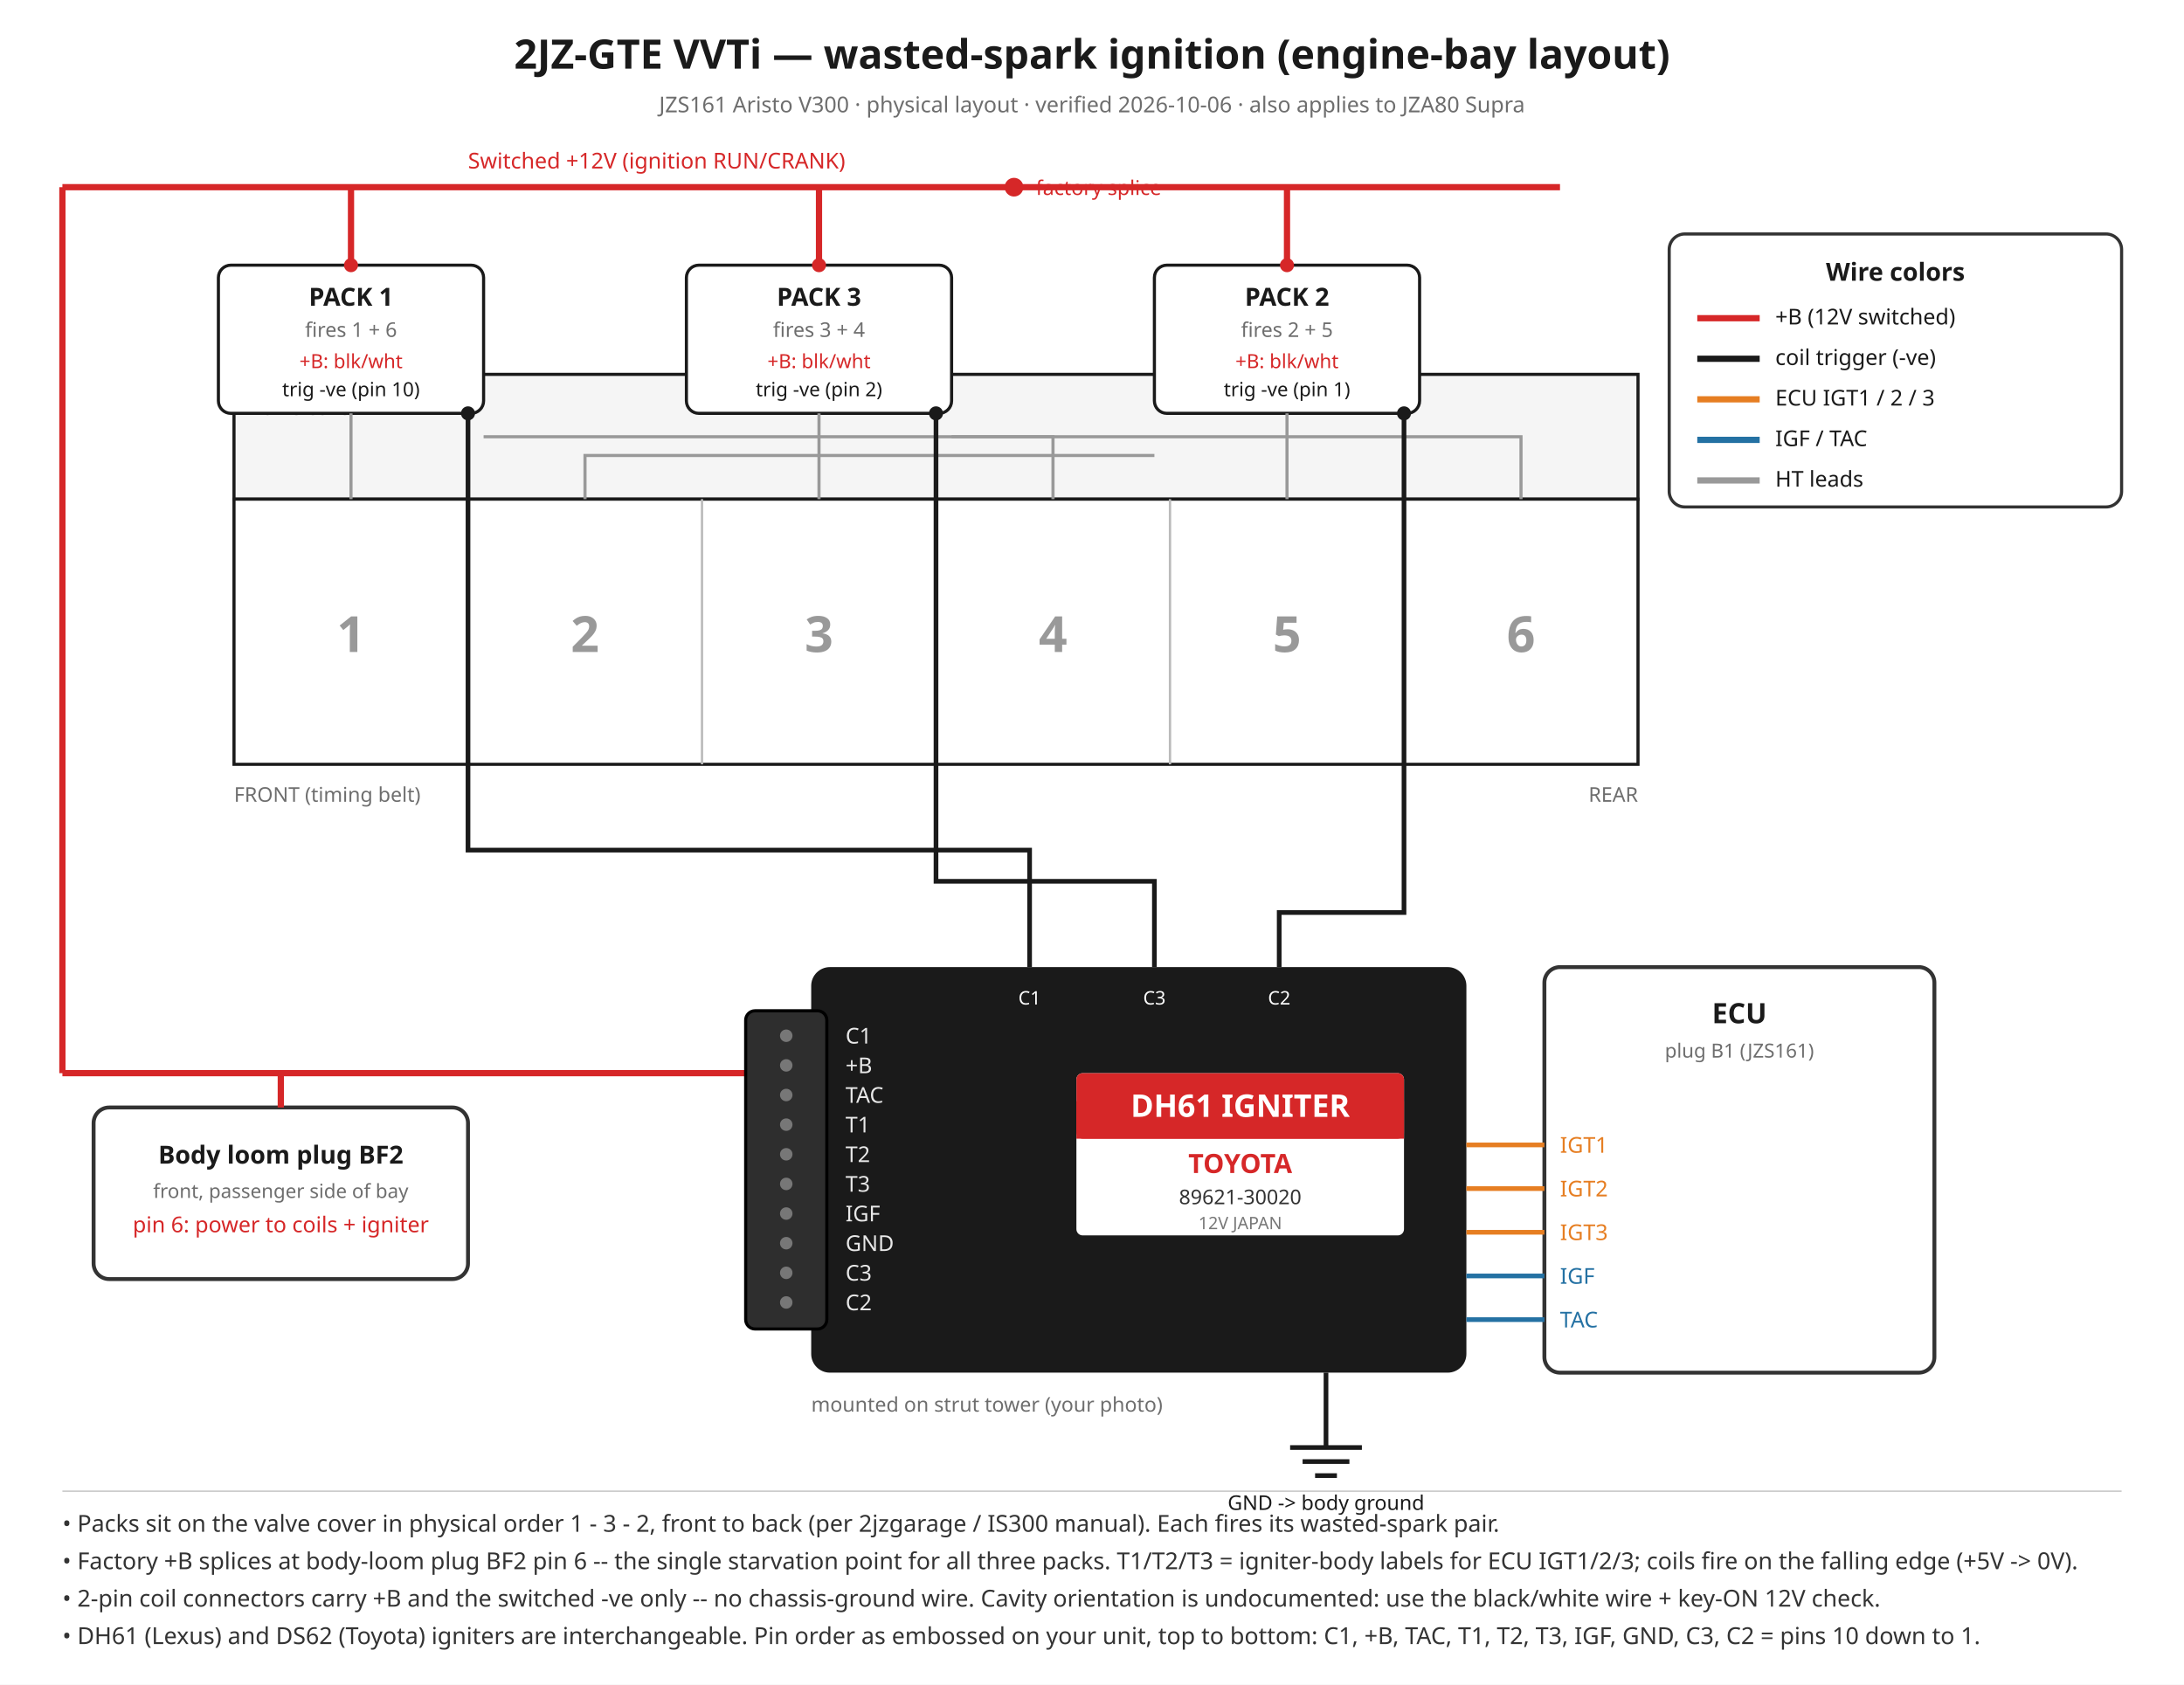
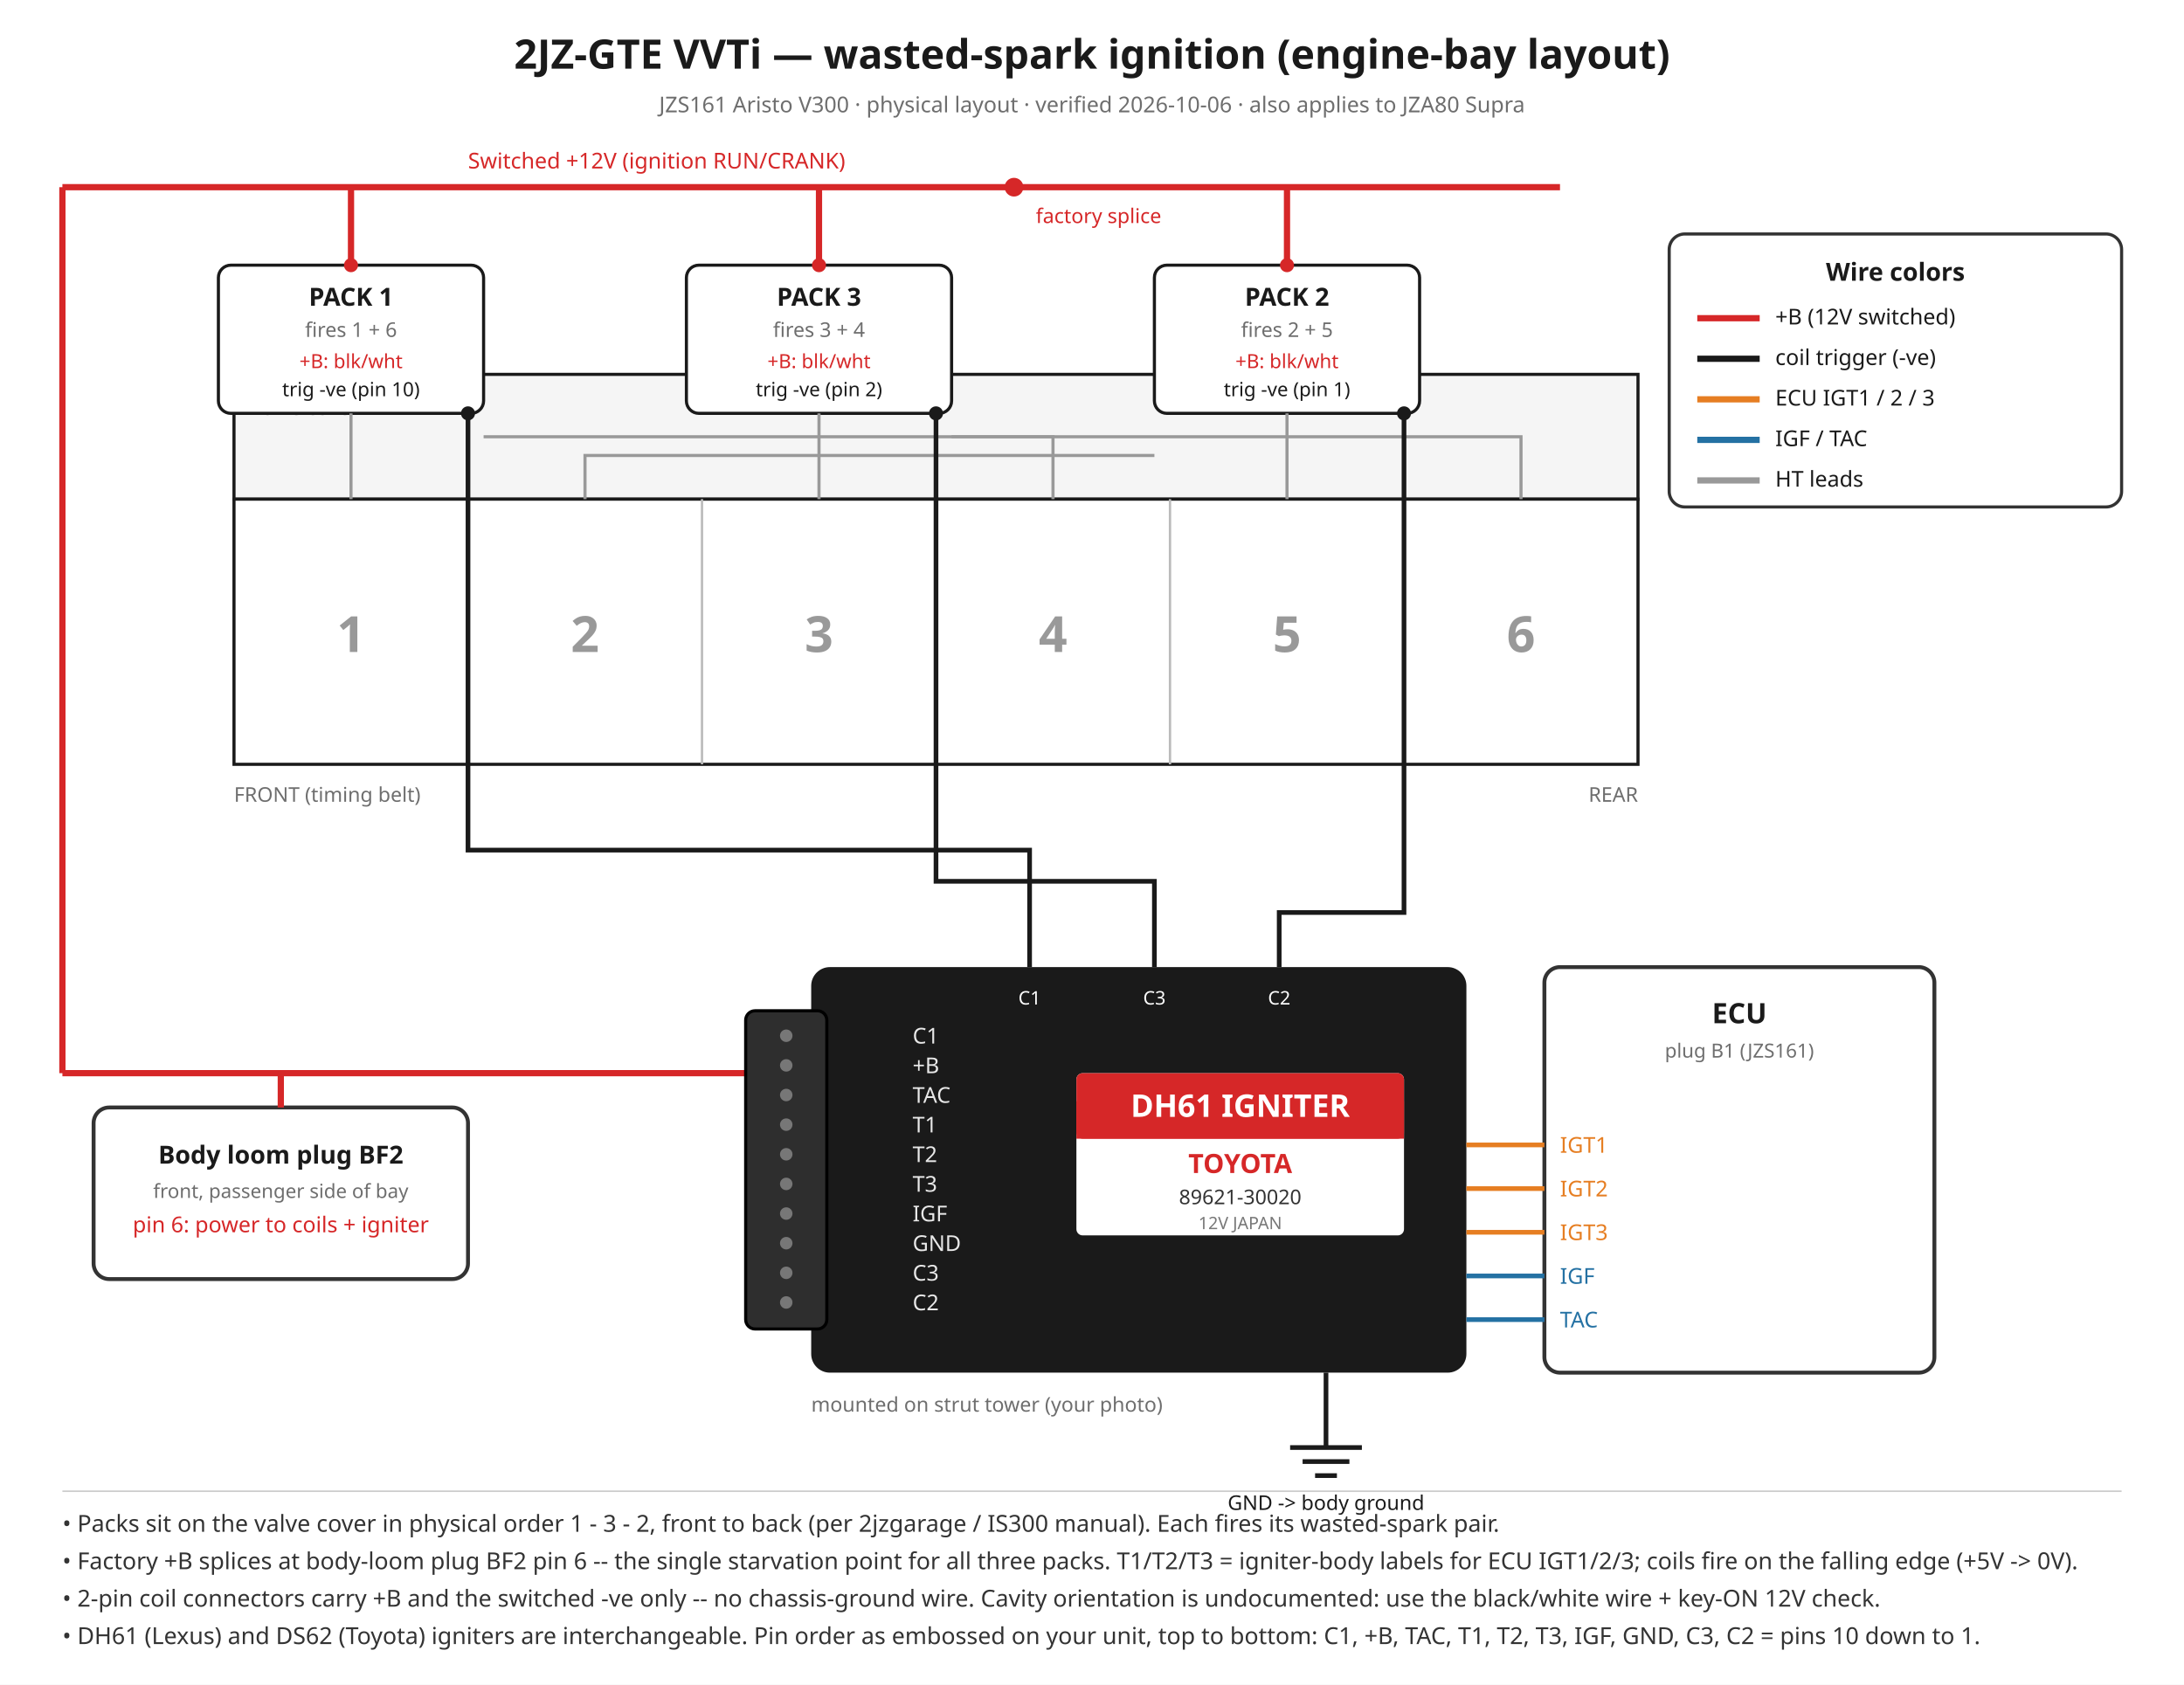
<svg xmlns="http://www.w3.org/2000/svg" width="1400" height="1080" viewBox="0 0 1400 1080">
  <rect x="0" y="0" width="1400" height="1080" fill="#ffffff" />
  <text x="700" y="44" text-anchor="middle" font-family="sans-serif" font-size="26" fill="#1a1a1a" font-weight="bold">2JZ-GTE VVTi — wasted-spark ignition (engine-bay layout)</text>
  <text x="700" y="72" text-anchor="middle" font-family="sans-serif" font-size="14" fill="#6e6e6e">JZS161 Aristo V300 · physical layout · verified 2026-10-06 · also applies to JZA80 Supra</text>
  <rect x="60" y="710" width="240" height="110" rx="10" fill="#ffffff" stroke="#333333" stroke-width="2.5" />
  <text x="180.0" y="746" text-anchor="middle" font-family="sans-serif" font-size="16" fill="#1a1a1a" font-weight="bold">Body loom plug BF2</text>
  <text x="180.0" y="768" text-anchor="middle" font-family="sans-serif" font-size="12.5" fill="#6e6e6e">front, passenger side of bay</text>
  <text x="180.0" y="790" text-anchor="middle" font-family="sans-serif" font-size="14" fill="#d62728">pin 6: power to coils + igniter</text>
  <line x1="180" y1="710" x2="180" y2="688" stroke="#d62728" stroke-width="4" />
  <line x1="40" y1="120" x2="1000" y2="120" stroke="#d62728" stroke-width="4" />
  <text x="300" y="108" text-anchor="start" font-family="sans-serif" font-size="14" fill="#d62728">Switched +12V (ignition RUN/CRANK)</text>
  <circle cx="650" cy="120" r="6" fill="#d62728" />
-   <text x="664" y="125" text-anchor="start" font-family="sans-serif" font-size="13" fill="#d62728">factory splice</text>
+   <text x="664" y="143" text-anchor="start" font-family="sans-serif" font-size="13" fill="#d62728">factory splice</text>
  <line x1="40" y1="120" x2="40" y2="688" stroke="#d62728" stroke-width="4" />
  <line x1="40" y1="688" x2="478" y2="688" stroke="#d62728" stroke-width="4" />
  <line x1="225" y1="120" x2="225" y2="170" stroke="#d62728" stroke-width="4" />
  <line x1="525" y1="120" x2="525" y2="170" stroke="#d62728" stroke-width="4" />
  <line x1="825" y1="120" x2="825" y2="170" stroke="#d62728" stroke-width="4" />
  <rect x="150" y="240" width="900" height="80" fill="#f5f5f5" stroke="#1a1a1a" stroke-width="2" />
  <text x="162" y="266" text-anchor="start" font-family="sans-serif" font-size="13" fill="#6e6e6e">valve cover</text>
  <rect x="150" y="320" width="900" height="170" fill="#ffffff" stroke="#1a1a1a" stroke-width="2" />
  <line x1="300" y1="320" x2="300" y2="490" stroke="#bbbbbb" stroke-width="1.5" />
  <line x1="450" y1="320" x2="450" y2="490" stroke="#bbbbbb" stroke-width="1.5" />
  <line x1="600" y1="320" x2="600" y2="490" stroke="#bbbbbb" stroke-width="1.5" />
  <line x1="750" y1="320" x2="750" y2="490" stroke="#bbbbbb" stroke-width="1.5" />
  <line x1="900" y1="320" x2="900" y2="490" stroke="#bbbbbb" stroke-width="1.5" />
  <text x="225" y="418" text-anchor="middle" font-family="sans-serif" font-size="32" fill="#999999" font-weight="bold">1</text>
  <text x="375" y="418" text-anchor="middle" font-family="sans-serif" font-size="32" fill="#999999" font-weight="bold">2</text>
  <text x="525" y="418" text-anchor="middle" font-family="sans-serif" font-size="32" fill="#999999" font-weight="bold">3</text>
  <text x="675" y="418" text-anchor="middle" font-family="sans-serif" font-size="32" fill="#999999" font-weight="bold">4</text>
  <text x="825" y="418" text-anchor="middle" font-family="sans-serif" font-size="32" fill="#999999" font-weight="bold">5</text>
  <text x="975" y="418" text-anchor="middle" font-family="sans-serif" font-size="32" fill="#999999" font-weight="bold">6</text>
  <text x="150" y="514" text-anchor="start" font-family="sans-serif" font-size="13" fill="#6e6e6e">FRONT (timing belt)</text>
  <text x="1050" y="514" text-anchor="end" font-family="sans-serif" font-size="13" fill="#6e6e6e">REAR</text>
  <rect x="140" y="170" width="170" height="95" rx="8" fill="#ffffff" stroke="#1a1a1a" stroke-width="2" />
  <text x="225" y="196" text-anchor="middle" font-family="sans-serif" font-size="16" fill="#1a1a1a" font-weight="bold">PACK 1</text>
  <text x="225" y="216" text-anchor="middle" font-family="sans-serif" font-size="13" fill="#6e6e6e">fires 1 + 6</text>
  <text x="225" y="236" text-anchor="middle" font-family="sans-serif" font-size="12.5" fill="#d62728">+B: blk/wht</text>
  <text x="225" y="254" text-anchor="middle" font-family="sans-serif" font-size="12.5" fill="#1a1a1a">trig -ve (pin 10)</text>
  <circle cx="225" cy="170" r="4.5" fill="#d62728" />
  <circle cx="300" cy="265" r="4.5" fill="#1a1a1a" />
  <rect x="440" y="170" width="170" height="95" rx="8" fill="#ffffff" stroke="#1a1a1a" stroke-width="2" />
  <text x="525" y="196" text-anchor="middle" font-family="sans-serif" font-size="16" fill="#1a1a1a" font-weight="bold">PACK 3</text>
  <text x="525" y="216" text-anchor="middle" font-family="sans-serif" font-size="13" fill="#6e6e6e">fires 3 + 4</text>
  <text x="525" y="236" text-anchor="middle" font-family="sans-serif" font-size="12.5" fill="#d62728">+B: blk/wht</text>
  <text x="525" y="254" text-anchor="middle" font-family="sans-serif" font-size="12.5" fill="#1a1a1a">trig -ve (pin 2)</text>
  <circle cx="525" cy="170" r="4.5" fill="#d62728" />
  <circle cx="600" cy="265" r="4.5" fill="#1a1a1a" />
  <rect x="740" y="170" width="170" height="95" rx="8" fill="#ffffff" stroke="#1a1a1a" stroke-width="2" />
  <text x="825" y="196" text-anchor="middle" font-family="sans-serif" font-size="16" fill="#1a1a1a" font-weight="bold">PACK 2</text>
  <text x="825" y="216" text-anchor="middle" font-family="sans-serif" font-size="13" fill="#6e6e6e">fires 2 + 5</text>
  <text x="825" y="236" text-anchor="middle" font-family="sans-serif" font-size="12.5" fill="#d62728">+B: blk/wht</text>
  <text x="825" y="254" text-anchor="middle" font-family="sans-serif" font-size="12.5" fill="#1a1a1a">trig -ve (pin 1)</text>
  <circle cx="825" cy="170" r="4.5" fill="#d62728" />
  <circle cx="900" cy="265" r="4.5" fill="#1a1a1a" />
  <line x1="225" y1="265" x2="225" y2="320" stroke="#999999" stroke-width="2" />
  <polyline points="310,280 975,280 975,320" fill="none" stroke="#999999" stroke-width="2" />
  <line x1="525" y1="265" x2="525" y2="320" stroke="#999999" stroke-width="2" />
  <polyline points="610,280 675,280 675,320" fill="none" stroke="#999999" stroke-width="2" />
  <line x1="825" y1="265" x2="825" y2="320" stroke="#999999" stroke-width="2" />
  <polyline points="740,292 375,292 375,320" fill="none" stroke="#999999" stroke-width="2" />
  <polyline points="300,265 300,545 660,545 660,620" fill="none" stroke="#1a1a1a" stroke-width="3" />
  <polyline points="600,265 600,565 740,565 740,620" fill="none" stroke="#1a1a1a" stroke-width="3" />
  <polyline points="900,265 900,585 820,585 820,620" fill="none" stroke="#1a1a1a" stroke-width="3" />
  <rect x="520" y="620" width="420" height="260" rx="12" fill="#1a1a1a" />
  <rect x="478" y="648" width="52" height="204" rx="6" fill="#2e2e2e" stroke="#000000" stroke-width="2" />
  <circle cx="504" cy="664" r="4" fill="#777777" />
  <circle cx="504" cy="683" r="4" fill="#777777" />
  <circle cx="504" cy="702" r="4" fill="#777777" />
  <circle cx="504" cy="721" r="4" fill="#777777" />
  <circle cx="504" cy="740" r="4" fill="#777777" />
  <circle cx="504" cy="759" r="4" fill="#777777" />
  <circle cx="504" cy="778" r="4" fill="#777777" />
  <circle cx="504" cy="797" r="4" fill="#777777" />
  <circle cx="504" cy="816" r="4" fill="#777777" />
  <circle cx="504" cy="835" r="4" fill="#777777" />
-   <text x="542" y="669" text-anchor="start" font-family="sans-serif" font-size="14" fill="#e8e8e8">C1</text>
-   <text x="542" y="688" text-anchor="start" font-family="sans-serif" font-size="14" fill="#e8e8e8">+B</text>
-   <text x="542" y="707" text-anchor="start" font-family="sans-serif" font-size="14" fill="#e8e8e8">TAC</text>
-   <text x="542" y="726" text-anchor="start" font-family="sans-serif" font-size="14" fill="#e8e8e8">T1</text>
-   <text x="542" y="745" text-anchor="start" font-family="sans-serif" font-size="14" fill="#e8e8e8">T2</text>
-   <text x="542" y="764" text-anchor="start" font-family="sans-serif" font-size="14" fill="#e8e8e8">T3</text>
-   <text x="542" y="783" text-anchor="start" font-family="sans-serif" font-size="14" fill="#e8e8e8">IGF</text>
-   <text x="542" y="802" text-anchor="start" font-family="sans-serif" font-size="14" fill="#e8e8e8">GND</text>
-   <text x="542" y="821" text-anchor="start" font-family="sans-serif" font-size="14" fill="#e8e8e8">C3</text>
-   <text x="542" y="840" text-anchor="start" font-family="sans-serif" font-size="14" fill="#e8e8e8">C2</text>
+   <text x="585" y="669" text-anchor="start" font-family="sans-serif" font-size="14" fill="#e8e8e8">C1</text>
+   <text x="585" y="688" text-anchor="start" font-family="sans-serif" font-size="14" fill="#e8e8e8">+B</text>
+   <text x="585" y="707" text-anchor="start" font-family="sans-serif" font-size="14" fill="#e8e8e8">TAC</text>
+   <text x="585" y="726" text-anchor="start" font-family="sans-serif" font-size="14" fill="#e8e8e8">T1</text>
+   <text x="585" y="745" text-anchor="start" font-family="sans-serif" font-size="14" fill="#e8e8e8">T2</text>
+   <text x="585" y="764" text-anchor="start" font-family="sans-serif" font-size="14" fill="#e8e8e8">T3</text>
+   <text x="585" y="783" text-anchor="start" font-family="sans-serif" font-size="14" fill="#e8e8e8">IGF</text>
+   <text x="585" y="802" text-anchor="start" font-family="sans-serif" font-size="14" fill="#e8e8e8">GND</text>
+   <text x="585" y="821" text-anchor="start" font-family="sans-serif" font-size="14" fill="#e8e8e8">C3</text>
+   <text x="585" y="840" text-anchor="start" font-family="sans-serif" font-size="14" fill="#e8e8e8">C2</text>
  <rect x="690" y="688" width="210" height="104" rx="4" fill="#ffffff" />
  <rect x="690" y="688" width="210" height="42" rx="4" fill="#d62728" />
  <rect x="690" y="706" width="210" height="24" fill="#d62728" />
  <text x="795" y="716" text-anchor="middle" font-family="sans-serif" font-size="20" fill="#ffffff" font-weight="bold">DH61 IGNITER</text>
  <text x="795" y="752" text-anchor="middle" font-family="sans-serif" font-size="17" fill="#d62728" font-weight="bold">TOYOTA</text>
  <text x="795" y="772" text-anchor="middle" font-family="sans-serif" font-size="13" fill="#333333">89621-30020</text>
  <text x="795" y="788" text-anchor="middle" font-family="sans-serif" font-size="11" fill="#777777">12V   JAPAN</text>
  <text x="660" y="644" text-anchor="middle" font-family="sans-serif" font-size="12" fill="#ffffff">C1</text>
  <text x="740" y="644" text-anchor="middle" font-family="sans-serif" font-size="12" fill="#ffffff">C3</text>
  <text x="820" y="644" text-anchor="middle" font-family="sans-serif" font-size="12" fill="#ffffff">C2</text>
  <line x1="850" y1="880" x2="850" y2="928" stroke="#1a1a1a" stroke-width="3" />
  <line x1="827.0" y1="928" x2="873.0" y2="928" stroke="#1a1a1a" stroke-width="3" />
  <line x1="835.0" y1="937" x2="865.0" y2="937" stroke="#1a1a1a" stroke-width="3" />
  <line x1="843.0" y1="946" x2="857.0" y2="946" stroke="#1a1a1a" stroke-width="3" />
  <text x="850" y="968" text-anchor="middle" font-family="sans-serif" font-size="13" fill="#1a1a1a">GND -&gt; body ground</text>
  <text x="520" y="905" text-anchor="start" font-family="sans-serif" font-size="13" fill="#6e6e6e">mounted on strut tower (your photo)</text>
  <rect x="990" y="620" width="250" height="260" rx="10" fill="#ffffff" stroke="#333333" stroke-width="2.5" />
  <text x="1115.0" y="656" text-anchor="middle" font-family="sans-serif" font-size="18" fill="#1a1a1a" font-weight="bold">ECU</text>
  <text x="1115.0" y="678" text-anchor="middle" font-family="sans-serif" font-size="12.5" fill="#6e6e6e">plug B1 (JZS161)</text>
  <line x1="940" y1="734" x2="990" y2="734" stroke="#e67e22" stroke-width="3" />
  <text x="1000" y="739" text-anchor="start" font-family="sans-serif" font-size="14" fill="#e67e22">IGT1</text>
  <line x1="940" y1="762" x2="990" y2="762" stroke="#e67e22" stroke-width="3" />
  <text x="1000" y="767" text-anchor="start" font-family="sans-serif" font-size="14" fill="#e67e22">IGT2</text>
  <line x1="940" y1="790" x2="990" y2="790" stroke="#e67e22" stroke-width="3" />
  <text x="1000" y="795" text-anchor="start" font-family="sans-serif" font-size="14" fill="#e67e22">IGT3</text>
  <line x1="940" y1="818" x2="990" y2="818" stroke="#2471a3" stroke-width="3" />
  <text x="1000" y="823" text-anchor="start" font-family="sans-serif" font-size="14" fill="#2471a3">IGF</text>
  <line x1="940" y1="846" x2="990" y2="846" stroke="#2471a3" stroke-width="3" />
  <text x="1000" y="851" text-anchor="start" font-family="sans-serif" font-size="14" fill="#2471a3">TAC</text>
  <rect x="1070" y="150" width="290" height="175" rx="10" fill="#ffffff" stroke="#333333" stroke-width="2" />
  <text x="1215" y="180" text-anchor="middle" font-family="sans-serif" font-size="16" fill="#1a1a1a" font-weight="bold">Wire colors</text>
  <line x1="1088" y1="204" x2="1128" y2="204" stroke="#d62728" stroke-width="4" />
  <text x="1138" y="208" text-anchor="start" font-family="sans-serif" font-size="14" fill="#1a1a1a">+B (12V switched)</text>
  <line x1="1088" y1="230" x2="1128" y2="230" stroke="#1a1a1a" stroke-width="4" />
  <text x="1138" y="234" text-anchor="start" font-family="sans-serif" font-size="14" fill="#1a1a1a">coil trigger (-ve)</text>
  <line x1="1088" y1="256" x2="1128" y2="256" stroke="#e67e22" stroke-width="4" />
  <text x="1138" y="260" text-anchor="start" font-family="sans-serif" font-size="14" fill="#1a1a1a">ECU IGT1 / 2 / 3</text>
  <line x1="1088" y1="282" x2="1128" y2="282" stroke="#2471a3" stroke-width="4" />
  <text x="1138" y="286" text-anchor="start" font-family="sans-serif" font-size="14" fill="#1a1a1a">IGF / TAC</text>
  <line x1="1088" y1="308" x2="1128" y2="308" stroke="#999999" stroke-width="4" />
  <text x="1138" y="312" text-anchor="start" font-family="sans-serif" font-size="14" fill="#1a1a1a">HT leads</text>
  <line x1="40" y1="956" x2="1360" y2="956" stroke="#cccccc" stroke-width="1" />
  <text x="40" y="982" text-anchor="start" font-family="sans-serif" font-size="15" fill="#333333">•  Packs sit on the valve cover in physical order 1 - 3 - 2, front to back (per 2jzgarage / IS300 manual). Each fires its wasted-spark pair.</text>
  <text x="40" y="1006" text-anchor="start" font-family="sans-serif" font-size="15" fill="#333333">•  Factory +B splices at body-loom plug BF2 pin 6 -- the single starvation point for all three packs. T1/T2/T3 = igniter-body labels for ECU IGT1/2/3; coils fire on the falling edge (+5V -&gt; 0V).</text>
  <text x="40" y="1030" text-anchor="start" font-family="sans-serif" font-size="15" fill="#333333">•  2-pin coil connectors carry +B and the switched -ve only -- no chassis-ground wire. Cavity orientation is undocumented: use the black/white wire + key-ON 12V check.</text>
  <text x="40" y="1054" text-anchor="start" font-family="sans-serif" font-size="15" fill="#333333">•  DH61 (Lexus) and DS62 (Toyota) igniters are interchangeable. Pin order as embossed on your unit, top to bottom: C1, +B, TAC, T1, T2, T3, IGF, GND, C3, C2 = pins 10 down to 1.</text>
</svg>
